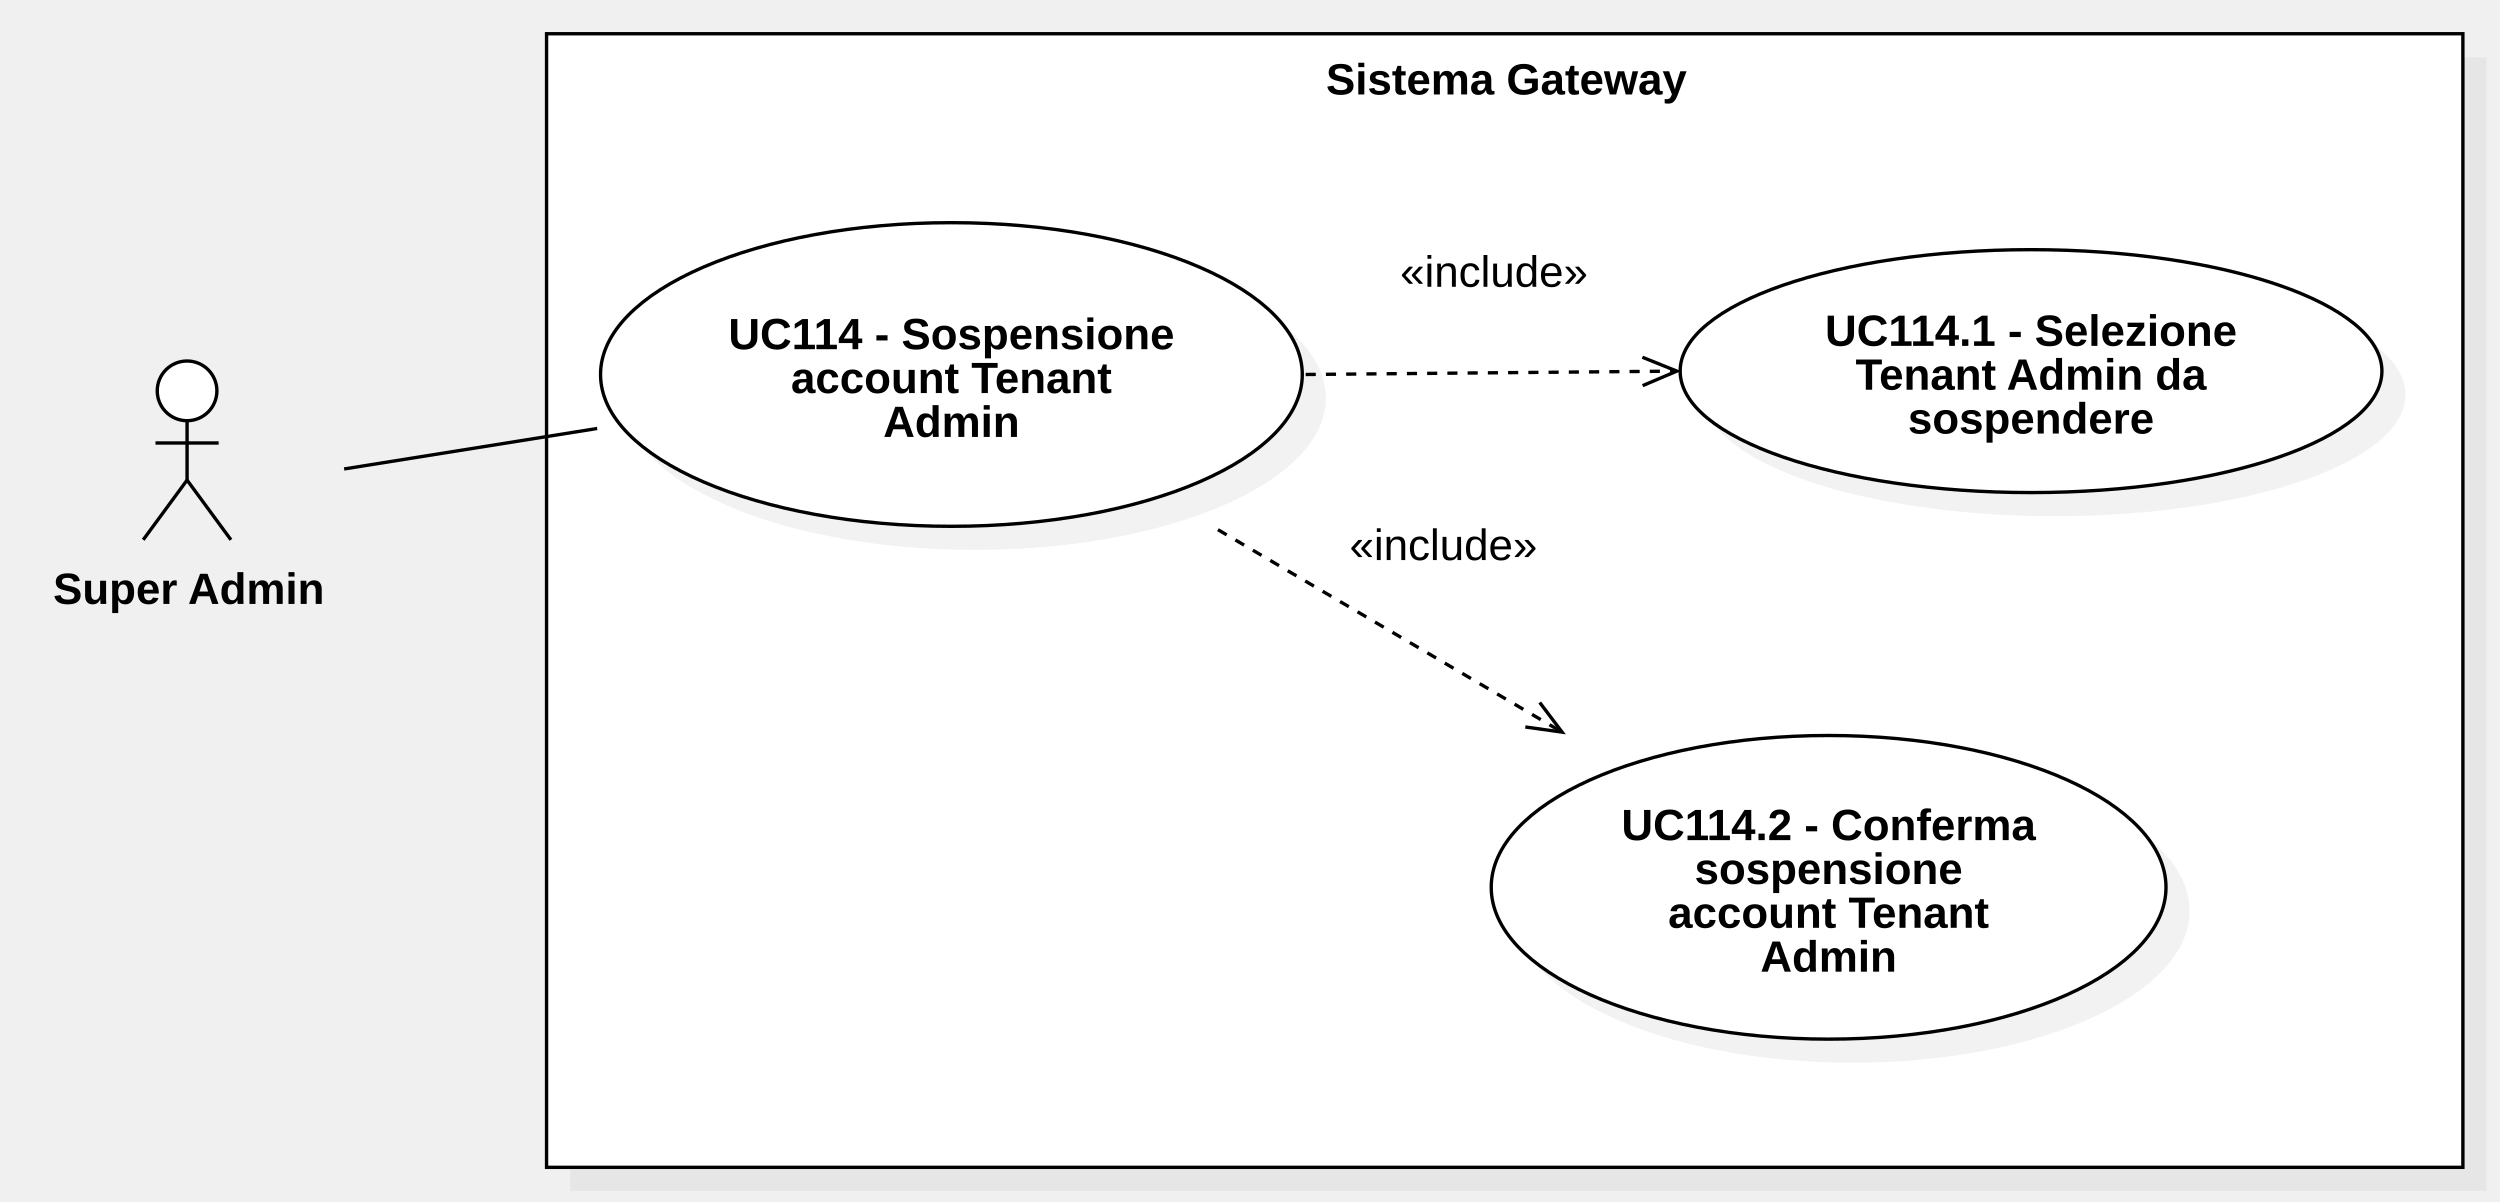
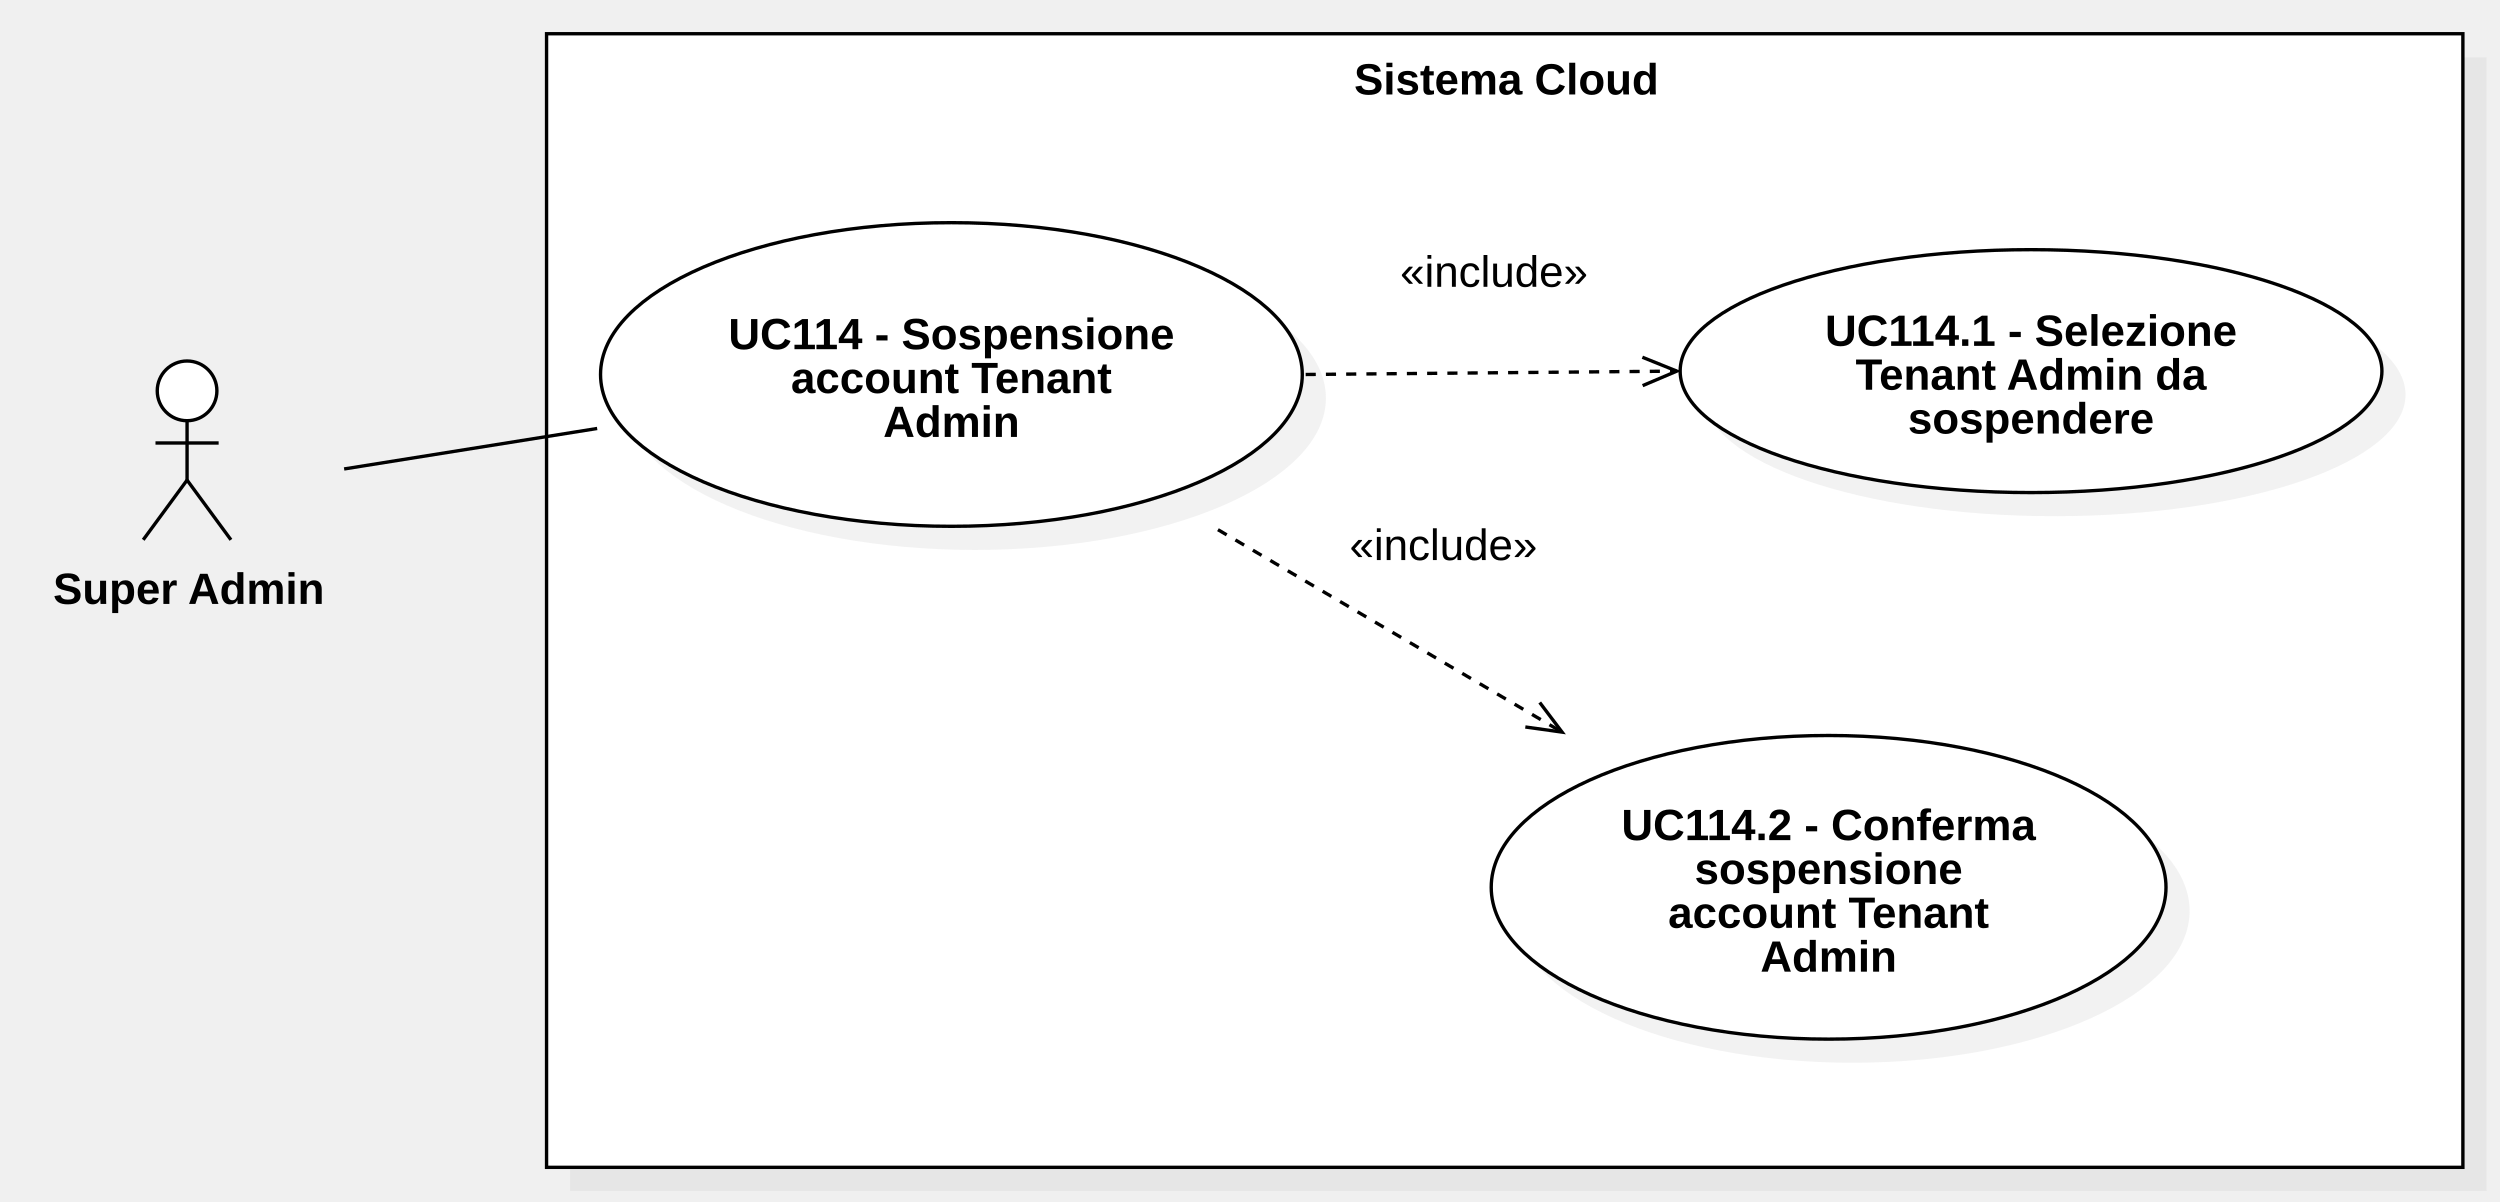
<svg xmlns="http://www.w3.org/2000/svg" version="1.1" width="741" height="356">
  <defs />
  <g>
    <g>
      <rect fill="#C0C0C0" stroke="none" x="448" y="446" width="568" height="336" transform="matrix(1 0 0 1 -279 -429)" fill-opacity="0.2" />
    </g>
    <g>
      <rect fill="#ffffff" stroke="none" x="441" y="439" width="568" height="336" transform="matrix(1 0 0 1 -279 -429)" />
    </g>
    <g>
      <path fill="none" stroke="#000000" paint-order="fill stroke markers" d=" M 162 10 L 730 10 L 730 346 L 162 346 L 162 10 Z Z" stroke-miterlimit="10" stroke-dasharray="" />
    </g>
    <g>
      <g>
        <path fill="none" stroke="none" />
-         <text fill="#000000" stroke="none" font-family="Arial" font-size="13px" font-style="normal" font-weight="bold" text-decoration="undefined" x="725.5" y="452.5" text-anchor="middle" dominant-baseline="central" transform="matrix(1 0 0 1 -279 -429)">Sistema Gateway</text>
+         <text fill="#000000" stroke="none" font-family="Arial" font-size="13px" font-style="normal" font-weight="bold" text-decoration="undefined" x="725.5" y="452.5" text-anchor="middle" dominant-baseline="central" transform="matrix(1 0 0 1 -279 -429)">Sistema Cloud</text>
      </g>
    </g>
    <g>
      <path fill="#ffffff" stroke="none" paint-order="stroke fill markers" d=" M 46.607 115.85 C 46.607 110.962 50.565 107 55.447 107 C 60.329 107 64.287 110.962 64.287 115.85 C 64.287 120.738 60.329 124.7 55.447 124.7 C 50.565 124.7 46.607 120.738 46.607 115.85 Z" />
    </g>
    <g>
      <path fill="none" stroke="#000000" paint-order="fill stroke markers" d=" M 46.607 115.85 C 46.607 110.962 50.565 107 55.447 107 C 60.329 107 64.287 110.962 64.287 115.85 C 64.287 120.738 60.329 124.7 55.447 124.7 C 50.565 124.7 46.607 120.738 46.607 115.85 Z" stroke-miterlimit="10" stroke-dasharray="" />
    </g>
    <g>
      <path fill="none" stroke="#000000" paint-order="fill stroke markers" d=" M 55.447 124.7 L 55.447 142.3" stroke-miterlimit="10" stroke-dasharray="" />
    </g>
    <g>
      <path fill="none" stroke="#000000" paint-order="fill stroke markers" d=" M 46.087 131.3 L 64.807 131.3" stroke-miterlimit="10" stroke-dasharray="" />
    </g>
    <g>
      <path fill="none" stroke="#000000" paint-order="fill stroke markers" d=" M 55.447 142.3 L 42.447 160" stroke-miterlimit="10" stroke-dasharray="" />
    </g>
    <g>
      <path fill="none" stroke="#000000" paint-order="fill stroke markers" d=" M 55.447 142.3 L 68.447 160" stroke-miterlimit="10" stroke-dasharray="" />
    </g>
    <g>
      <g>
        <path fill="none" stroke="none" />
        <text fill="#000000" stroke="none" font-family="Arial" font-size="13px" font-style="normal" font-weight="bold" text-decoration="undefined" x="334.947" y="603.5" text-anchor="middle" dominant-baseline="central" transform="matrix(1 0 0 1 -279 -429)">Super Admin</text>
      </g>
    </g>
    <g>
      <path fill="#C0C0C0" stroke="none" paint-order="stroke fill markers" d=" M 185 118 C 185 93.147 231.562 73 289 73 C 346.438 73 393 93.147 393 118 C 393 142.853 346.438 163 289 163 C 231.562 163 185 142.853 185 118 Z" fill-opacity="0.2" />
    </g>
    <g>
      <path fill="#ffffff" stroke="none" paint-order="stroke fill markers" d=" M 178 111 C 178 86.147 224.562 66 282 66 C 339.438 66 386 86.147 386 111 C 386 135.853 339.438 156 282 156 C 224.562 156 178 135.853 178 111 Z" />
    </g>
    <g>
      <path fill="none" stroke="#000000" paint-order="fill stroke markers" d=" M 178 111 C 178 86.147 224.562 66 282 66 C 339.438 66 386 86.147 386 111 C 386 135.853 339.438 156 282 156 C 224.562 156 178 135.853 178 111 Z" stroke-miterlimit="10" stroke-dasharray="" />
    </g>
    <g>
      <g>
        <path fill="none" stroke="none" />
        <text fill="#000000" stroke="none" font-family="Arial" font-size="13px" font-style="normal" font-weight="bold" text-decoration="undefined" x="561" y="528" text-anchor="middle" dominant-baseline="central" transform="matrix(1 0 0 1 -279 -429)">UC114 - Sospensione</text>
        <text fill="#000000" stroke="none" font-family="Arial" font-size="13px" font-style="normal" font-weight="bold" text-decoration="undefined" x="561" y="541" text-anchor="middle" dominant-baseline="central" transform="matrix(1 0 0 1 -279 -429)">account Tenant</text>
        <text fill="#000000" stroke="none" font-family="Arial" font-size="13px" font-style="normal" font-weight="bold" text-decoration="undefined" x="561" y="554" text-anchor="middle" dominant-baseline="central" transform="matrix(1 0 0 1 -279 -429)">Admin</text>
      </g>
    </g>
    <g>
      <path fill="none" stroke="#000000" paint-order="fill stroke markers" d=" M 102 139 L 177 127" stroke-miterlimit="10" stroke-dasharray="" />
    </g>
    <g>
      <path fill="#C0C0C0" stroke="none" paint-order="stroke fill markers" d=" M 505 117 C 505 97.118 551.562 81 609 81 C 666.438 81 713 97.118 713 117 C 713 136.882 666.438 153 609 153 C 551.562 153 505 136.882 505 117 Z" fill-opacity="0.2" />
    </g>
    <g>
      <path fill="#ffffff" stroke="none" paint-order="stroke fill markers" d=" M 498 110 C 498 90.118 544.562 74 602 74 C 659.438 74 706 90.118 706 110 C 706 129.882 659.438 146 602 146 C 544.562 146 498 129.882 498 110 Z" />
    </g>
    <g>
      <path fill="none" stroke="#000000" paint-order="fill stroke markers" d=" M 498 110 C 498 90.118 544.562 74 602 74 C 659.438 74 706 90.118 706 110 C 706 129.882 659.438 146 602 146 C 544.562 146 498 129.882 498 110 Z" stroke-miterlimit="10" stroke-dasharray="" />
    </g>
    <g>
      <g>
        <path fill="none" stroke="none" />
        <text fill="#000000" stroke="none" font-family="Arial" font-size="13px" font-style="normal" font-weight="bold" text-decoration="undefined" x="881" y="527" text-anchor="middle" dominant-baseline="central" transform="matrix(1 0 0 1 -279 -429)">UC114.1 - Selezione</text>
        <text fill="#000000" stroke="none" font-family="Arial" font-size="13px" font-style="normal" font-weight="bold" text-decoration="undefined" x="881" y="540" text-anchor="middle" dominant-baseline="central" transform="matrix(1 0 0 1 -279 -429)">Tenant Admin da</text>
        <text fill="#000000" stroke="none" font-family="Arial" font-size="13px" font-style="normal" font-weight="bold" text-decoration="undefined" x="881" y="553" text-anchor="middle" dominant-baseline="central" transform="matrix(1 0 0 1 -279 -429)">sospendere</text>
      </g>
    </g>
    <g>
      <path fill="none" stroke="#000000" paint-order="fill stroke markers" d=" M 387 111 L 497 110" stroke-miterlimit="10" stroke-dasharray="3" />
    </g>
    <g>
      <path fill="none" stroke="#000000" paint-order="fill stroke markers" d=" M 486.876 114.302 L 497 110 L 486.799 105.883" stroke-miterlimit="10" stroke-dasharray="" />
    </g>
    <g>
      <rect fill="#ffffff" stroke="none" x="694" y="503" width="55.656" height="13" transform="matrix(1 0 0 1 -279 -429)" />
    </g>
    <g>
      <g>
        <path fill="none" stroke="none" />
        <text fill="#000000" stroke="none" font-family="Arial" font-size="13px" font-style="normal" font-weight="normal" text-decoration="undefined" x="721.828" y="509.5" text-anchor="middle" dominant-baseline="central" transform="matrix(1 0 0 1 -279 -429)">«include»</text>
      </g>
    </g>
    <g>
      <path fill="#C0C0C0" stroke="none" paint-order="stroke fill markers" d=" M 449 270 C 449 245.147 493.772 225 549 225 C 604.228 225 649 245.147 649 270 C 649 294.853 604.228 315 549 315 C 493.772 315 449 294.853 449 270 Z" fill-opacity="0.2" />
    </g>
    <g>
      <path fill="#ffffff" stroke="none" paint-order="stroke fill markers" d=" M 442 263 C 442 238.147 486.772 218 542 218 C 597.228 218 642 238.147 642 263 C 642 287.853 597.228 308 542 308 C 486.772 308 442 287.853 442 263 Z" />
    </g>
    <g>
      <path fill="none" stroke="#000000" paint-order="fill stroke markers" d=" M 442 263 C 442 238.147 486.772 218 542 218 C 597.228 218 642 238.147 642 263 C 642 287.853 597.228 308 542 308 C 486.772 308 442 287.853 442 263 Z" stroke-miterlimit="10" stroke-dasharray="" />
    </g>
    <g>
      <g>
        <path fill="none" stroke="none" />
        <text fill="#000000" stroke="none" font-family="Arial" font-size="13px" font-style="normal" font-weight="bold" text-decoration="undefined" x="821" y="673.5" text-anchor="middle" dominant-baseline="central" transform="matrix(1 0 0 1 -279 -429)">UC114.2 - Conferma</text>
        <text fill="#000000" stroke="none" font-family="Arial" font-size="13px" font-style="normal" font-weight="bold" text-decoration="undefined" x="821" y="686.5" text-anchor="middle" dominant-baseline="central" transform="matrix(1 0 0 1 -279 -429)">sospensione</text>
        <text fill="#000000" stroke="none" font-family="Arial" font-size="13px" font-style="normal" font-weight="bold" text-decoration="undefined" x="821" y="699.5" text-anchor="middle" dominant-baseline="central" transform="matrix(1 0 0 1 -279 -429)">account Tenant</text>
        <text fill="#000000" stroke="none" font-family="Arial" font-size="13px" font-style="normal" font-weight="bold" text-decoration="undefined" x="821" y="712.5" text-anchor="middle" dominant-baseline="central" transform="matrix(1 0 0 1 -279 -429)">Admin</text>
      </g>
    </g>
    <g>
      <path fill="none" stroke="#000000" paint-order="fill stroke markers" d=" M 361 157 L 463 217" stroke-miterlimit="10" stroke-dasharray="3" />
    </g>
    <g>
      <path fill="none" stroke="#000000" paint-order="fill stroke markers" d=" M 452.106 215.476 L 463 217 L 456.375 208.219" stroke-miterlimit="10" stroke-dasharray="" />
    </g>
    <g>
      <rect fill="#ffffff" stroke="none" x="679" y="584" width="55.656" height="13" transform="matrix(1 0 0 1 -279 -429)" />
    </g>
    <g>
      <g>
        <path fill="none" stroke="none" />
        <text fill="#000000" stroke="none" font-family="Arial" font-size="13px" font-style="normal" font-weight="normal" text-decoration="undefined" x="706.828" y="590.5" text-anchor="middle" dominant-baseline="central" transform="matrix(1 0 0 1 -279 -429)">«include»</text>
      </g>
    </g>
  </g>
</svg>
